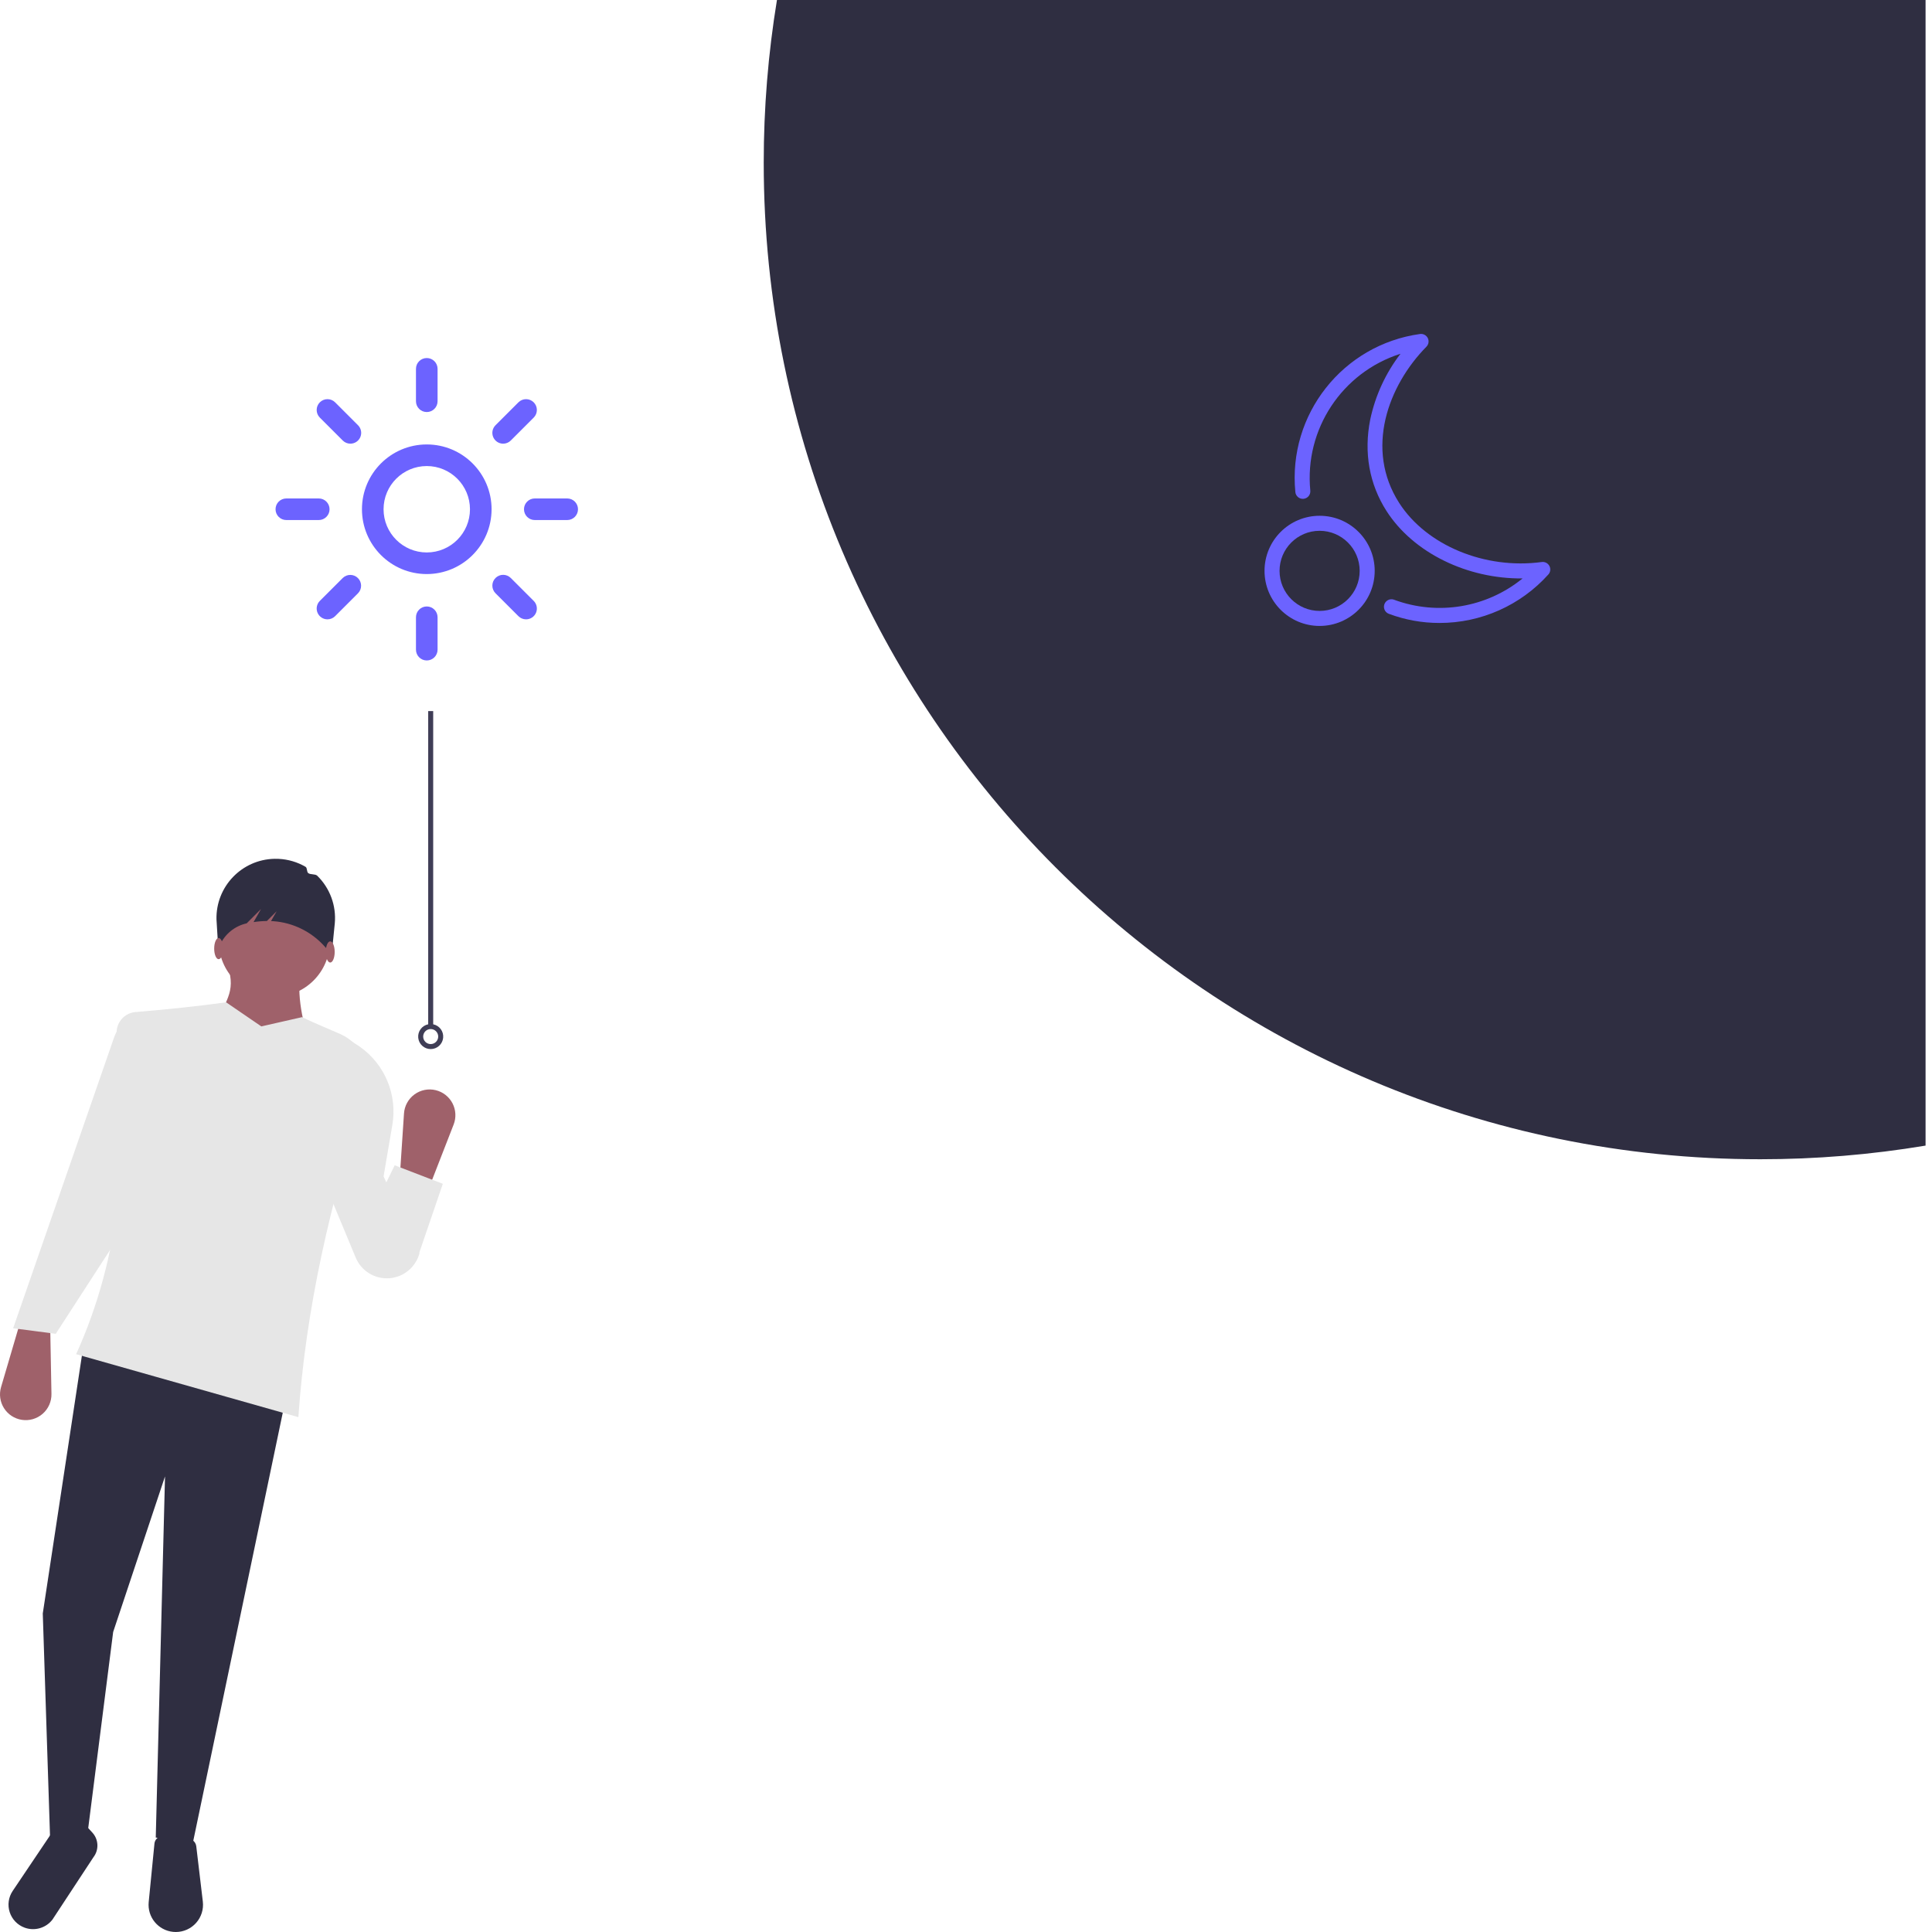
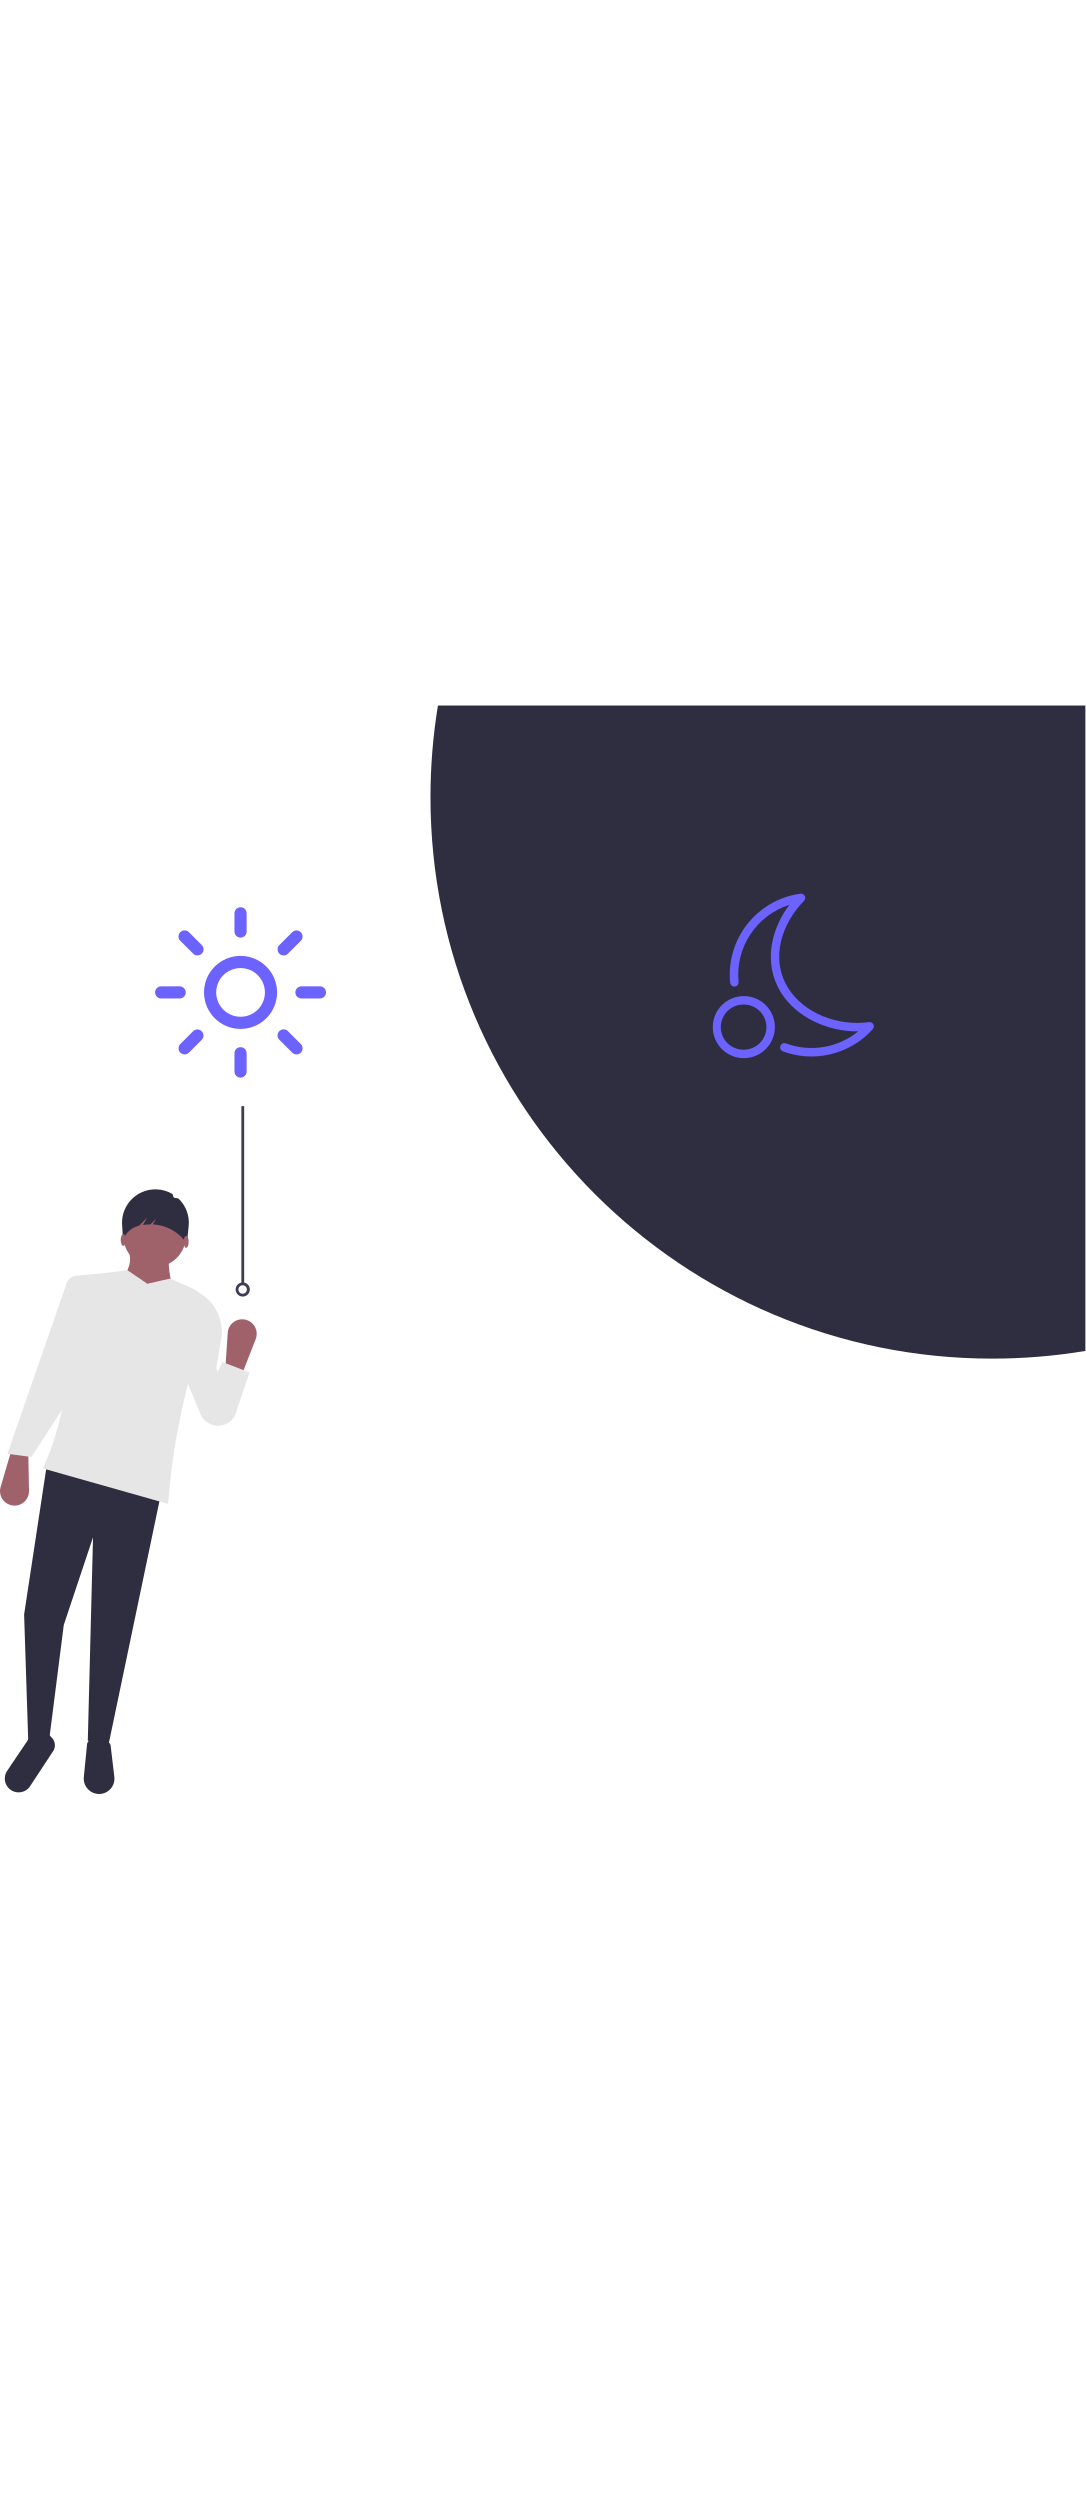
- <svg xmlns="http://www.w3.org/2000/svg" width="769.001" height="771.636" viewBox="0 0 769.001 771.636" role="img" artist="Katerina Limpitsouni" source="https://undraw.co/">
-   <path d="M984.501,64.182H525.785a400.769,400.769,0,0,0-5.285,65c0,219.809,178.191,398,398,398a400.7,400.7,0,0,0,66-5.45Z" transform="translate(-215.4993 -64.18186)" fill="#2f2e41" />
-   <path d="M790.348,312.99a57.401,57.401,0,0,1-20.162-3.639,3,3,0,1,1,2.105-5.618,52.393,52.393,0,0,0,51.264-8.531c-22.038.234-43.595-10.181-54.319-26.893-6.895-10.743-9.148-23.385-6.521-36.559a65.225,65.225,0,0,1,12.089-26.276A52.051,52.051,0,0,0,738.781,260.125a3,3,0,1,1-5.971.592,58.044,58.044,0,0,1,49.792-63.138,3,3,0,0,1,2.551,5.076c-15.344,15.585-24.655,40.929-10.868,62.415,10.878,16.949,34.283,26.644,56.929,23.58a3,3,0,0,1,2.642,4.969A58.387,58.387,0,0,1,790.348,312.99Z" transform="translate(-215.4993 -64.18186)" fill="#6c63ff" />
-   <path d="M742.501,314.182a22,22,0,1,1,22-22A22.025,22.025,0,0,1,742.501,314.182Zm0-38a16,16,0,1,0,16,16A16.018,16.018,0,0,0,742.501,276.182Z" transform="translate(-215.4993 -64.18186)" fill="#6c63ff" />
-   <path d="M224.19,631.26h0a10.276,10.276,0,0,1-8.272-13.052l7.788-26.48,11.835,2.219.509,26.967A10.276,10.276,0,0,1,224.19,631.26Z" transform="translate(-215.4993 -64.18186)" fill="#9f616a" />
-   <polygon points="76.996 736.132 62.203 733.913 65.901 589.678 45.191 651.81 34.096 739.091 20.042 735.393 17.083 644.414 33.356 537.162 114.719 555.654 76.996 736.132" fill="#2f2e41" />
-   <path d="M285.704,835.818h0A10.873,10.873,0,0,1,274.831,824.945q0-.533.052-1.064l2.297-23.354a3.428,3.428,0,0,1,1.784-2.678c4.361-2.352,8.845-1.782,13.435,1.288a3.407,3.407,0,0,1,1.48,2.429l2.622,22.099a10.873,10.873,0,0,1-10.797,12.154Z" transform="translate(-215.4993 -64.18186)" fill="#2f2e41" />
-   <path d="M225.32,834.08h0a9.794,9.794,0,0,1-4.755-14.662l15.78-23.457c5.689-4.082,9.119-2.094,10.453,5.534l3.19-7.994,2.404,2.622a7.647,7.647,0,0,1,.405,9.854l-16.368,24.91A9.794,9.794,0,0,1,225.32,834.08Z" transform="translate(-215.4993 -64.18186)" fill="#2f2e41" />
-   <circle cx="109.542" cy="375.915" r="22.19" fill="#9f616a" />
-   <path d="M339.095,480.778l-37.723-7.397c4.859-10.364,8.75-13.87,4.438-25.149H336.136C333.461,459.915,336.046,470.88,339.095,480.778Z" transform="translate(-215.4993 -64.18186)" fill="#9f616a" />
-   <path d="M334.657,630.191l-88.76-25.149c17.779-39.13,21.503-82.091,16.231-127.504a8.217,8.217,0,0,1,7.207-9.116q.15-.018.3-.029c11.578-.954,23.649-2.178,36.175-3.887l14.054,9.616,16.273-3.698c5.222,2.531,10.481,4.636,15.228,6.734A19.038,19.038,0,0,1,361.714,500.571C347.251,544.248,337.57,587.511,334.657,630.191Z" transform="translate(-215.4993 -64.18186)" fill="#e6e6e6" />
-   <path d="M237.76,596.906l-17.012-2.219,40.302-116.125c2.05-5.907,7.134-9.104,13.324-9.988l5.917.74-4.438,68.789Z" transform="translate(-215.4993 -64.18186)" fill="#e6e6e6" />
-   <path d="M371.024,574.706h0a13.484,13.484,0,0,1-13.486-8.272l-16.224-39.058,13.314-48.078,3.519,2.24q.509.324,1.004.663a31.653,31.653,0,0,1,13.002,31.471l-3.472,20.361,14.323,30.753A13.484,13.484,0,0,1,371.024,574.706Z" transform="translate(-215.4993 -64.18186)" fill="#e6e6e6" />
-   <path d="M326.748,407.209h0a23.564,23.564,0,0,1,10.766,3.17c.755.439.406,2.023,1.103,2.539.878.65,2.785.255,3.563,1.017a23.615,23.615,0,0,1,7.022,19.026l-1.238,12.311-2.921-3.195a30.448,30.448,0,0,0-20.306-9.969q-.497-.034-.996-.053l2.247-3.933-3.906,3.906a38.03,38.03,0,0,0-5.321.433l2.988-5.23-5.734,5.734-0.0 0a15.331,15.331,0,0,0-10.712,8.737l-.637,1.412-.713-11.745A23.674,23.674,0,0,1,325.107,407.187Q325.927,407.17,326.748,407.209Z" transform="translate(-215.4993 -64.18186)" fill="#2f2e41" />
-   <ellipse cx="131.877" cy="380.205" rx="1.782" ry="4.233" fill="#9f616a" />
-   <ellipse cx="87.319" cy="378.868" rx="1.782" ry="4.233" fill="#9f616a" />
-   <path d="M389.533,499.601h0a10.276,10.276,0,0,1,7.134,13.707L386.659,539.031l-11.604-3.216,1.782-26.913a10.276,10.276,0,0,1,12.695-9.302Z" transform="translate(-215.4993 -64.18186)" fill="#9f616a" />
-   <polygon points="160.579 509.055 142.087 497.22 157.62 465.414 176.851 472.811 167.236 500.918 160.579 509.055" fill="#e6e6e6" />
-   <path d="M388.501,473.283V348.182h-2V473.283a5,5,0,1,0,2,0Zm-1,7.899a3,3,0,1,1,3-3A3.003,3.003,0,0,1,387.501,481.182Z" transform="translate(-215.4993 -64.18186)" fill="#3f3d56" />
-   <path d="M385.934,228.751A4.314,4.314,0,0,1,381.62,224.437V211.496a4.314,4.314,0,0,1,8.628,0V224.437A4.314,4.314,0,0,1,385.934,228.751Z" transform="translate(-215.4993 -64.18186)" fill="#6c63ff" />
-   <path d="M385.934,327.969a4.314,4.314,0,0,1-4.314-4.314v-12.941a4.314,4.314,0,1,1,8.628,0v12.941A4.314,4.314,0,0,1,385.934,327.969Z" transform="translate(-215.4993 -64.18186)" fill="#6c63ff" />
-   <path d="M416.438,241.385a4.314,4.314,0,0,1-3.05-7.364l9.151-9.151a4.314,4.314,0,0,1,6.101,6.101l-9.151,9.151A4.301,4.301,0,0,1,416.438,241.385Z" transform="translate(-215.4993 -64.18186)" fill="#6c63ff" />
-   <path d="M346.279,311.544a4.314,4.314,0,0,1-3.05-7.364l9.151-9.151A4.314,4.314,0,0,1,358.48,301.13l-9.151,9.151A4.301,4.301,0,0,1,346.279,311.544Z" transform="translate(-215.4993 -64.18186)" fill="#6c63ff" />
-   <path d="M442.014,271.889H429.072a4.314,4.314,0,0,1,0-8.628h12.942a4.314,4.314,0,1,1,0,8.628Z" transform="translate(-215.4993 -64.18186)" fill="#6c63ff" />
-   <path d="M342.795,271.889H329.854a4.314,4.314,0,1,1,0-8.628h12.942a4.314,4.314,0,0,1,0,8.628Z" transform="translate(-215.4993 -64.18186)" fill="#6c63ff" />
-   <path d="M425.589,311.544a4.3,4.3,0,0,1-3.05-1.264L413.388,301.13a4.314,4.314,0,1,1,6.101-6.101l9.151,9.151a4.314,4.314,0,0,1-3.05,7.364Z" transform="translate(-215.4993 -64.18186)" fill="#6c63ff" />
-   <path d="M355.43,241.385a4.3,4.3,0,0,1-3.05-1.264l-9.151-9.151a4.314,4.314,0,0,1,6.101-6.101l9.151,9.151a4.314,4.314,0,0,1-3.05,7.364Z" transform="translate(-215.4993 -64.18186)" fill="#6c63ff" />
-   <path d="M385.934,293.459a25.883,25.883,0,1,1,25.883-25.883A25.912,25.912,0,0,1,385.934,293.459Zm0-43.138a17.255,17.255,0,1,0,17.255,17.255A17.275,17.275,0,0,0,385.934,250.32Z" transform="translate(-215.4993 -64.18186)" fill="#6c63ff" />
+ <svg xmlns="http://www.w3.org/2000/svg" width="300" height="691" viewBox="0 0 300 301">
+   <path d="M300 0H121.047a156.5 156.5 0 0 0-2.063 25.344c0 85.703 69.516 155.18 155.27 155.18 8.625 0 17.238-.712 25.746-2.126Zm0 0" style="stroke:none;fill-rule:nonzero;fill:#2f2e41;fill-opacity:1" />
+   <path d="M224.258 97.008a22.4 22.4 0 0 1-7.863-1.418 1.17 1.17 0 0 1-.688-1.504 1.173 1.173 0 0 1 1.508-.688 20.45 20.45 0 0 0 20-3.324c-8.598.09-17.008-3.969-21.192-10.484-2.691-4.192-3.57-9.117-2.546-14.254a25.4 25.4 0 0 1 4.718-10.246c-9.125 2.902-14.984 11.781-14.054 21.308a1.172 1.172 0 0 1-1.648 1.184 1.17 1.17 0 0 1-.68-.953c-1.184-12.086 7.39-22.95 19.425-24.617a1.168 1.168 0 0 1 .992 1.976c-5.984 6.078-9.617 15.961-4.238 24.336 4.242 6.61 13.375 10.39 22.207 9.196.488-.067.961.175 1.192.609.23.433.168.96-.16 1.328a22.78 22.78 0 0 1-16.973 7.55m0 0" style="stroke:none;fill-rule:nonzero;fill:#6c63ff;fill-opacity:1" />
+   <path d="M205.594 97.473c-4.742 0-8.586-3.84-8.586-8.578 0-4.735 3.844-8.575 8.586-8.575 4.738 0 8.582 3.84 8.582 8.575a8.59 8.59 0 0 1-8.582 8.578m0-14.817a6.24 6.24 0 1 0 0 12.477 6.24 6.24 0 0 0 6.242-6.238 6.25 6.25 0 0 0-6.242-6.239m0 0" style="stroke:none;fill-rule:nonzero;fill:#6c63ff;fill-opacity:1" />
+   <path d="M3.39 221.102a4.01 4.01 0 0 1-2.765-1.813 4 4 0 0 1-.46-3.277l3.038-10.324 4.617.867.196 10.511a4.02 4.02 0 0 1-1.371 3.098 4.01 4.01 0 0 1-3.254.938m0 0" style="stroke:none;fill-rule:nonzero;fill:#9f616a;fill-opacity:1" />
+   <path d="m30.04 287.016-5.774-.868 1.445-56.234-8.082 24.223-4.328 34.031-5.48-1.441-1.157-35.473 6.348-41.816 31.742 7.21Zm0 0" style="stroke:none;fill-rule:nonzero;fill:#2f2e41;fill-opacity:1" />
+   <path d="M27.387 300.86a4.244 4.244 0 0 1-4.242-4.243q0-.204.023-.414l.895-9.105c.042-.442.304-.832.695-1.043 1.703-.918 3.453-.696 5.242.5.32.218.531.562.578.949l1.024 8.617a4.243 4.243 0 0 1-4.215 4.738M3.832 300.18a3.817 3.817 0 0 1-1.855-5.715l6.156-9.149c2.219-1.59 3.558-.816 4.078 2.16l1.242-3.117.942 1.024a2.98 2.98 0 0 1 .156 3.84l-6.387 9.714a3.82 3.82 0 0 1-4.332 1.243m0 0" style="stroke:none;fill-rule:nonzero;fill:#2f2e41;fill-opacity:1" />
+   <path d="M51.39 146.566c0-4.777-3.874-8.652-8.656-8.652a8.652 8.652 0 1 0 0 17.305 8.65 8.65 0 0 0 8.657-8.653m0 0" style="stroke:none;fill-rule:nonzero;fill:#9f616a;fill-opacity:1" />
+   <path d="M48.215 162.43 33.5 159.547c1.895-4.043 3.414-5.41 1.73-9.809h11.833c-1.043 4.559-.036 8.832 1.152 12.692m0 0" style="stroke:none;fill-rule:nonzero;fill:#9f616a;fill-opacity:1" />
+   <path d="m46.484 220.684-34.625-9.805c6.934-15.258 8.387-32.008 6.332-49.711a3.2 3.2 0 0 1 2.813-3.555.6.6 0 0 1 .117-.011c4.516-.375 9.223-.852 14.11-1.516l5.484 3.746 6.347-1.441c2.036.988 4.09 1.808 5.942 2.625a7.423 7.423 0 0 1 4.035 9.132c-5.64 17.028-9.418 33.895-10.555 50.536m0 0" style="stroke:none;fill-rule:nonzero;fill:#e6e6e6;fill-opacity:1" />
+   <path d="m8.684 207.707-6.637-.863 15.723-45.278c.8-2.304 2.785-3.55 5.199-3.894l2.308.289-1.73 26.82ZM60.672 199.05a5.26 5.26 0 0 1-5.262-3.222l-6.328-15.23 5.195-18.746 1.371.875q.2.123.395.257a12.34 12.34 0 0 1 5.07 12.27l-1.355 7.941 5.59 11.989a5.25 5.25 0 0 1-4.676 3.867m0 0" style="stroke:none;fill-rule:nonzero;fill:#e6e6e6;fill-opacity:1" />
+   <path d="M43.398 133.746a9.2 9.2 0 0 1 4.204 1.234c.293.172.156.79.43.993.34.25 1.085.097 1.39.394a9.21 9.21 0 0 1 2.738 7.418l-.484 4.8-1.14-1.245a11.87 11.87 0 0 0-7.919-3.887q-.199-.013-.39-.02l.878-1.535-1.523 1.524q-1.044.01-2.078.168l1.168-2.04-2.238 2.24a5.98 5.98 0 0 0-4.18 3.405l-.25.551-.277-4.582c-.11-5.094 3.933-9.316 9.035-9.426.21-.008.425-.004.636.008m0 0" style="stroke:none;fill-rule:nonzero;fill:#2f2e41;fill-opacity:1" />
+   <path d="M52.145 148.242c0-.914-.313-1.652-.696-1.652-.386 0-.695.738-.695 1.652 0 .91.309 1.649.695 1.649.383 0 .696-.739.696-1.649M34.762 147.719c0-.91-.313-1.649-.696-1.649-.386 0-.695.739-.695 1.649s.309 1.652.695 1.652c.383 0 .696-.742.696-1.652M67.895 169.77a4.004 4.004 0 0 1 2.781 5.344l-3.903 10.027-4.527-1.254.695-10.492a4.008 4.008 0 0 1 4.954-3.625m0 0" style="stroke:none;fill-rule:nonzero;fill:#9f616a;fill-opacity:1" />
+   <path d="m62.645 198.48-7.215-4.617 6.062-12.398 7.5 2.883-3.75 10.957Zm0 0" style="stroke:none;fill-rule:nonzero;fill:#e6e6e6;fill-opacity:1" />
+   <path d="M67.492 159.508V110.73h-.781v48.778a1.948 1.948 0 0 0 .39 3.86c1 0 1.84-.759 1.942-1.755a1.95 1.95 0 0 0-1.55-2.105m-.39 3.078a1.17 1.17 0 1 1-.005-2.339 1.17 1.17 0 0 1 .005 2.339m0 0" style="stroke:none;fill-rule:nonzero;fill:#3f3d56;fill-opacity:1" />
+   <path d="M66.488 64.164c-.93 0-1.683-.754-1.683-1.68v-5.047c.004-.93.757-1.68 1.683-1.68.93 0 1.684.75 1.684 1.68v5.047c0 .926-.754 1.68-1.684 1.68M66.488 102.852c-.93 0-1.683-.754-1.683-1.684v-5.047a1.683 1.683 0 0 1 3.367 0v5.047c0 .93-.754 1.684-1.684 1.684M78.39 69.09c-.683 0-1.296-.41-1.554-1.04a1.68 1.68 0 0 1 .363-1.831l3.57-3.567a1.683 1.683 0 0 1 2.38 2.38l-3.57 3.566a1.67 1.67 0 0 1-1.188.492M51.02 96.445c-.68 0-1.293-.41-1.555-1.039a1.68 1.68 0 0 1 .363-1.832l3.57-3.566a1.683 1.683 0 0 1 2.38 2.379l-3.567 3.566a1.69 1.69 0 0 1-1.191.492M88.367 80.984H83.32c-.93 0-1.683-.754-1.683-1.683 0-.926.754-1.68 1.683-1.68h5.047a1.683 1.683 0 1 1 0 3.363M49.66 80.984h-5.047a1.683 1.683 0 1 1 0-3.363h5.047c.93 0 1.68.754 1.68 1.68 0 .93-.75 1.683-1.68 1.683M81.96 96.445c-.448 0-.874-.175-1.19-.492l-3.57-3.566a1.682 1.682 0 1 1 2.378-2.38l3.57 3.567c.48.48.625 1.203.368 1.832a1.685 1.685 0 0 1-1.555 1.04M54.59 69.09c-.445 0-.875-.176-1.192-.492l-3.57-3.567a1.683 1.683 0 1 1 2.383-2.379l3.566 3.567c.485.48.63 1.207.368 1.832a1.685 1.685 0 0 1-1.555 1.039M66.488 89.395c-5.574 0-10.097-4.52-10.097-10.094 0-5.57 4.523-10.09 10.097-10.09 5.578 0 10.098 4.52 10.098 10.09-.004 5.574-4.523 10.086-10.098 10.094m0-16.82a6.73 6.73 0 0 0-6.73 6.726 6.73 6.73 0 0 0 6.73 6.73 6.73 6.73 0 0 0 6.735-6.73 6.74 6.74 0 0 0-6.735-6.727m0 0" style="stroke:none;fill-rule:nonzero;fill:#6c63ff;fill-opacity:1" />
</svg>
